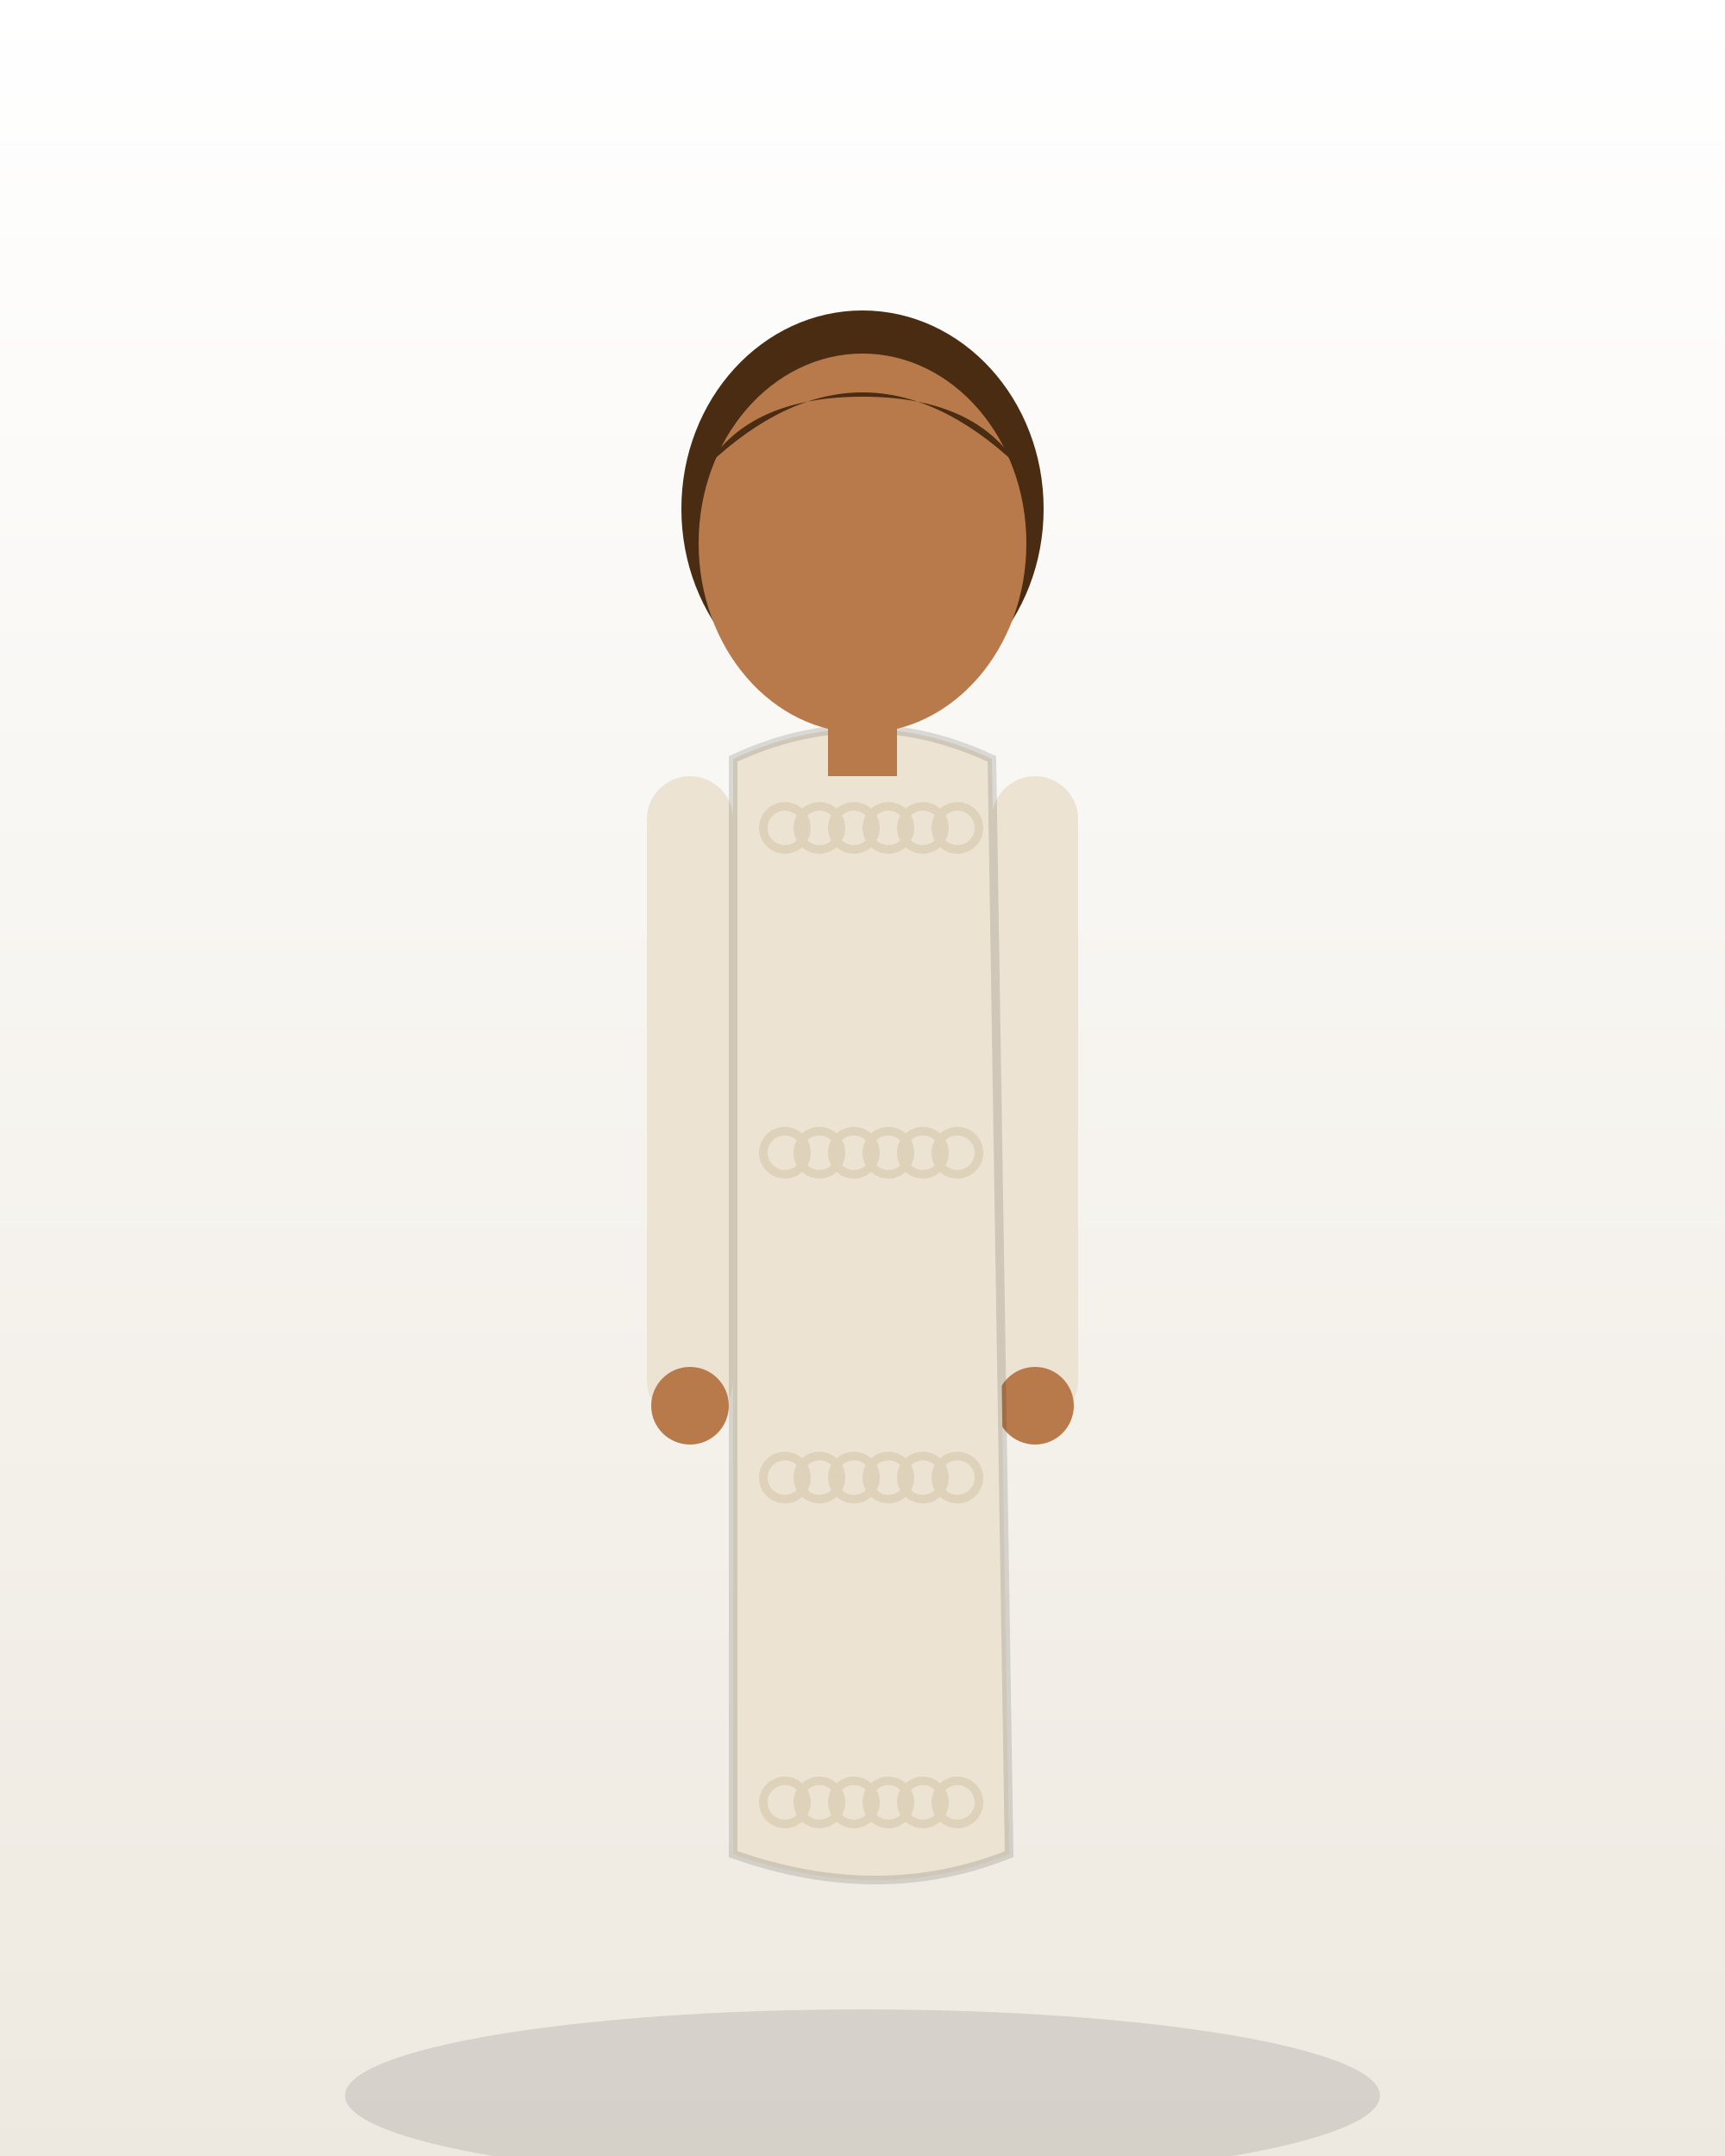
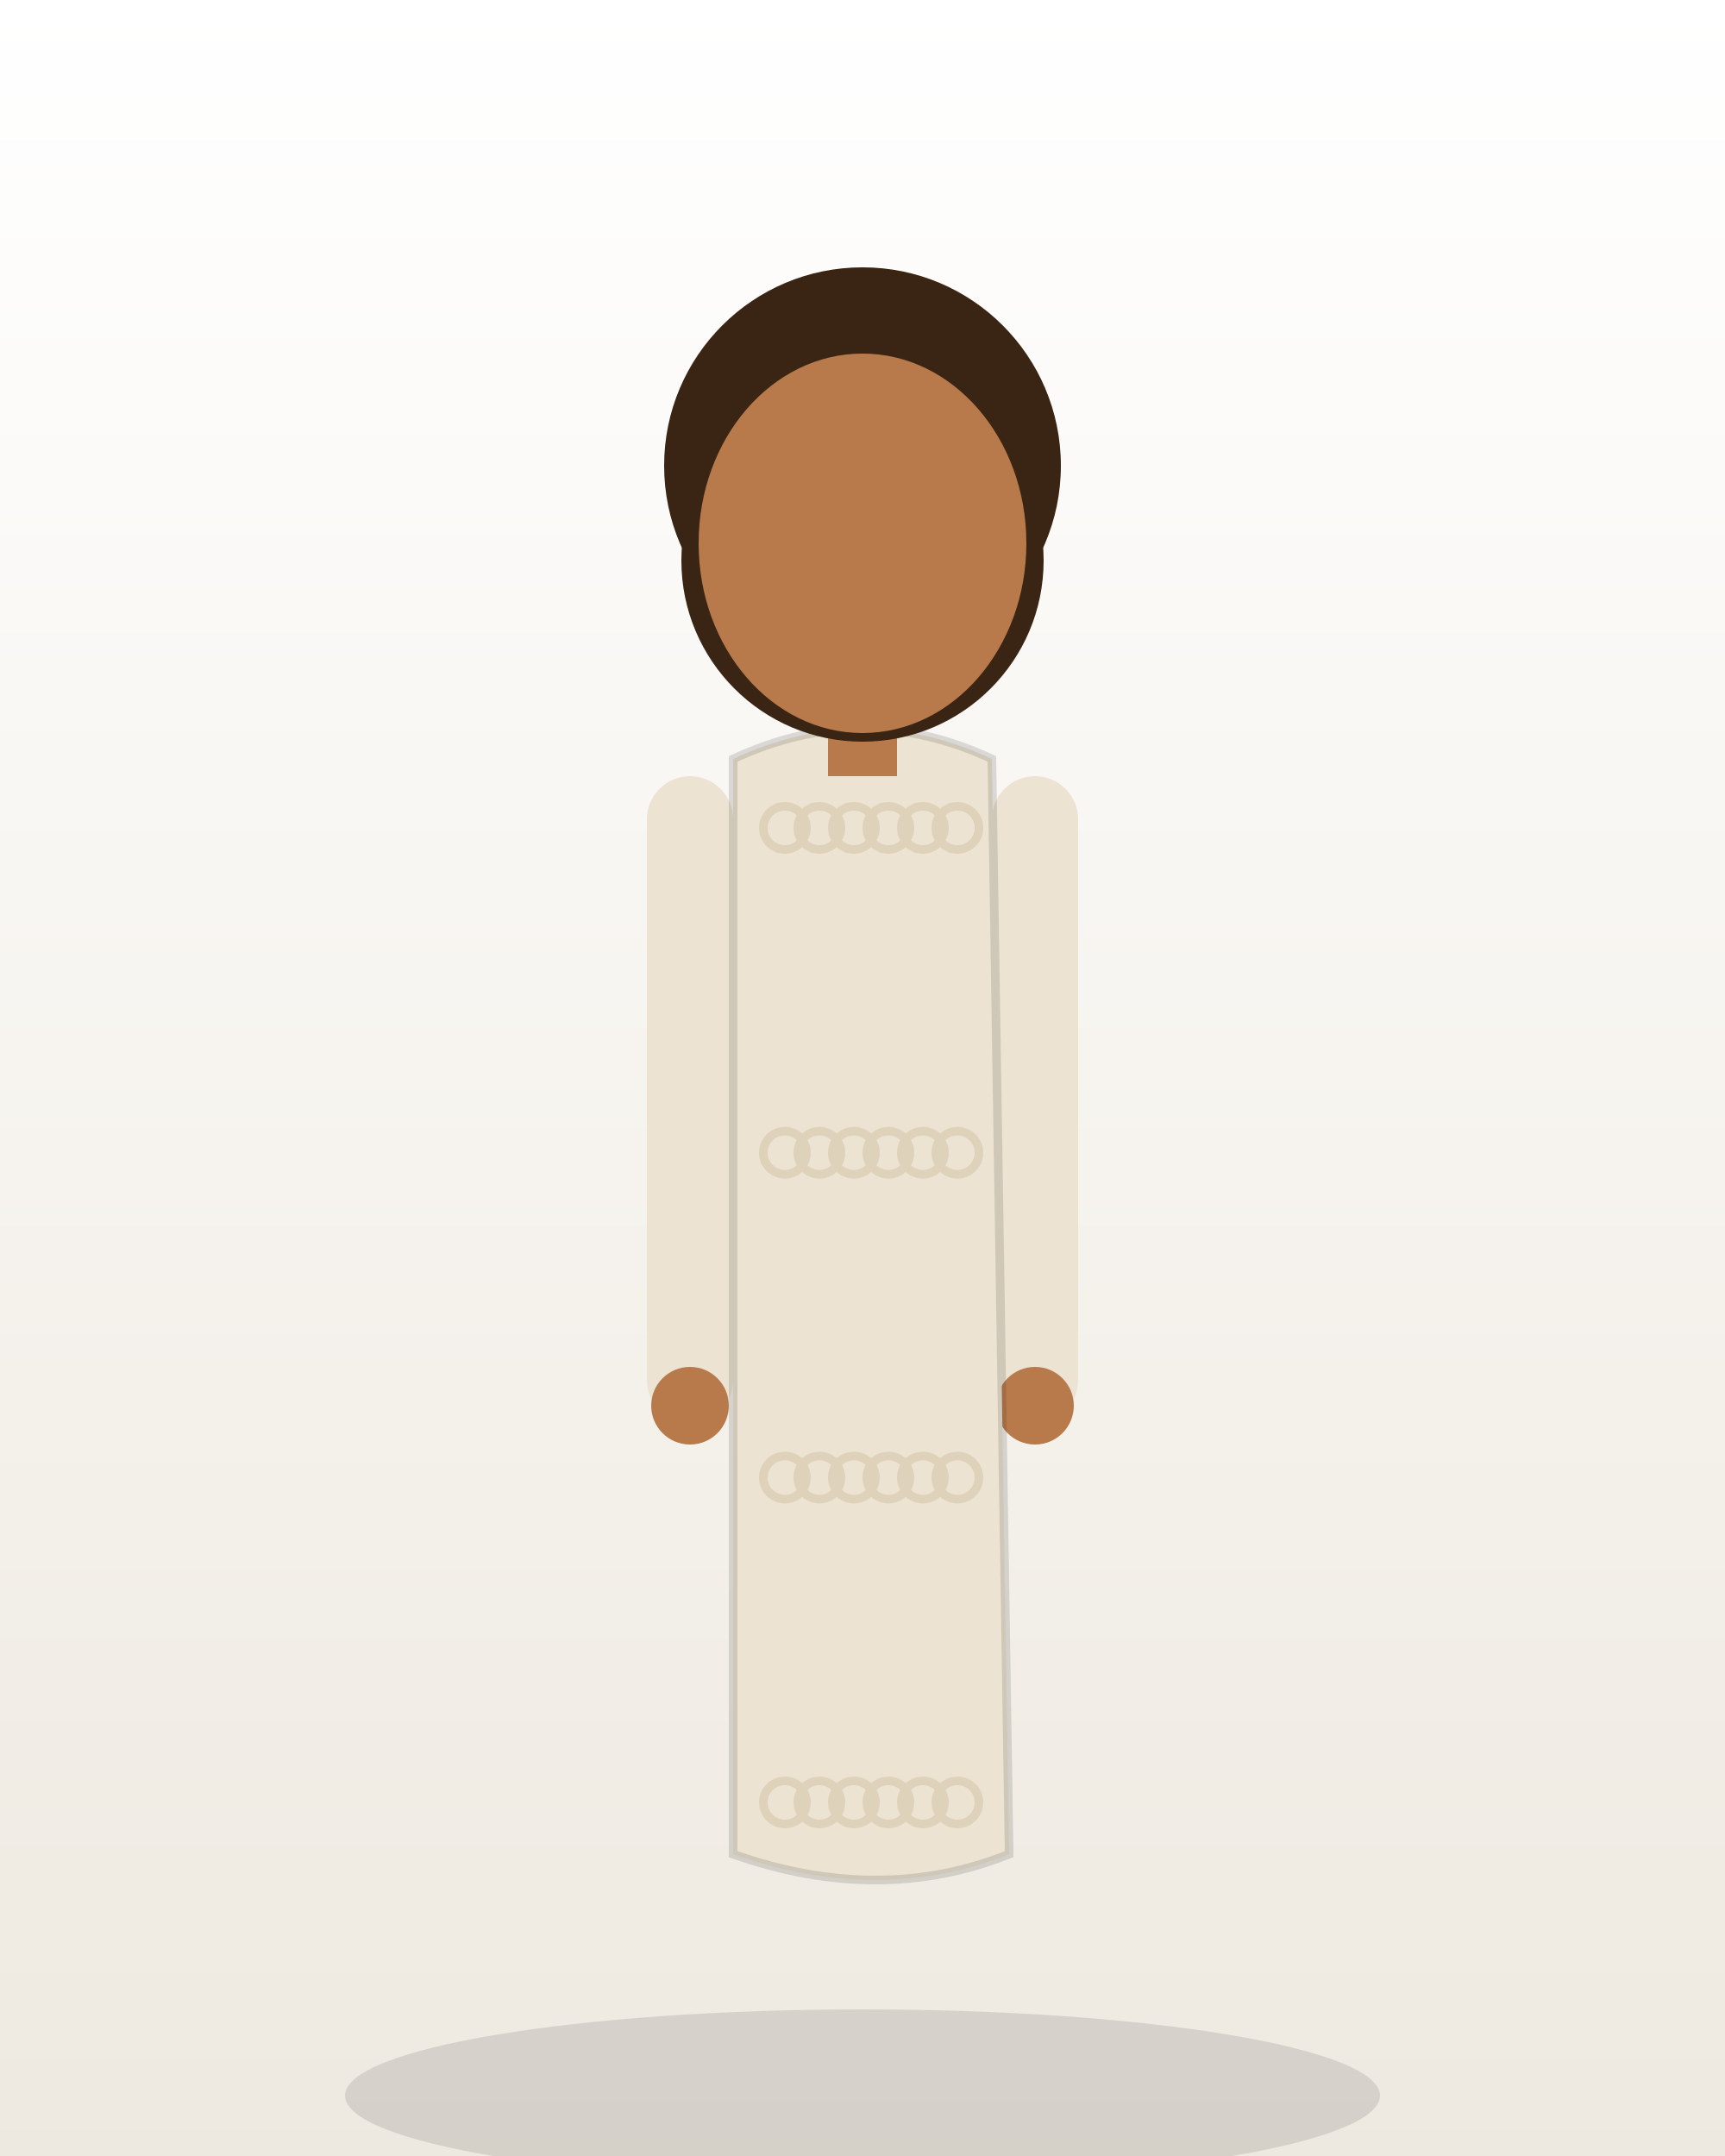
<svg xmlns="http://www.w3.org/2000/svg" width="400" height="500" viewBox="0 0 400 500" role="img" aria-label="Cream Lace Midi illustration">
  <defs>
    <linearGradient id="g-cream-lace-midi" x1="0" y1="0" x2="0" y2="1">
      <stop offset="0" stop-color="#ffffff" />
      <stop offset="1" stop-color="#eee9e0" />
    </linearGradient>
  </defs>
  <rect width="400" height="500" fill="url(#g-cream-lace-midi)" />
  <ellipse cx="200" cy="486" rx="120" ry="20" fill="#1c1a17" opacity="0.12" />
  <clipPath id="t-cream-lace-midi">
    <path d="M170 176     q30 -14 60 0     l4 254     q-30 12 -64 0 Z" />
  </clipPath>
  <rect x="150" y="180" width="20" height="150" rx="10" fill="#ECE3D2" />
  <rect x="230" y="180" width="20" height="150" rx="10" fill="#ECE3D2" />
  <circle cx="160" cy="326" r="9" fill="#B87A4B" />
  <circle cx="240" cy="326" r="9" fill="#B87A4B" />
  <path d="M170 176     q30 -14 60 0     l4 254     q-30 12 -64 0 Z" fill="#ECE3D2" stroke="#1c1a17" stroke-opacity="0.14" stroke-width="2" />
  <g clip-path="url(#t-cream-lace-midi)">
    <g fill="none" stroke="#D6C7AC" stroke-width="2" opacity="0.6">
      <circle cx="182" cy="192" r="5" />
      <circle cx="190" cy="192" r="5" />
      <circle cx="198" cy="192" r="5" />
      <circle cx="206" cy="192" r="5" />
      <circle cx="214" cy="192" r="5" />
      <circle cx="222" cy="192" r="5" />
      <circle cx="182" cy="267.333" r="5" />
      <circle cx="190" cy="267.333" r="5" />
      <circle cx="198" cy="267.333" r="5" />
      <circle cx="206" cy="267.333" r="5" />
      <circle cx="214" cy="267.333" r="5" />
      <circle cx="222" cy="267.333" r="5" />
      <circle cx="182" cy="342.667" r="5" />
      <circle cx="190" cy="342.667" r="5" />
      <circle cx="198" cy="342.667" r="5" />
      <circle cx="206" cy="342.667" r="5" />
      <circle cx="214" cy="342.667" r="5" />
      <circle cx="222" cy="342.667" r="5" />
      <circle cx="182" cy="418" r="5" />
      <circle cx="190" cy="418" r="5" />
      <circle cx="198" cy="418" r="5" />
      <circle cx="206" cy="418" r="5" />
      <circle cx="214" cy="418" r="5" />
      <circle cx="222" cy="418" r="5" />
    </g>
  </g>
  <rect x="192" y="150" width="16" height="30" fill="#B87A4B" />
-   <ellipse cx="200" cy="118" rx="42" ry="46" fill="#4A2C12" />
+   <circle cx="200" cy="108" r="46" fill="#3A2413" />
+   <circle cx="200" cy="130" r="42" fill="#3A2413" />
  <ellipse cx="200" cy="126" rx="38" ry="44" fill="#B87A4B" />
-   <path d="M164 108 q36 -34 72 0 q-10 -16 -36 -16 q-26 0 -36 16 Z" fill="#4A2C12" />
</svg>
